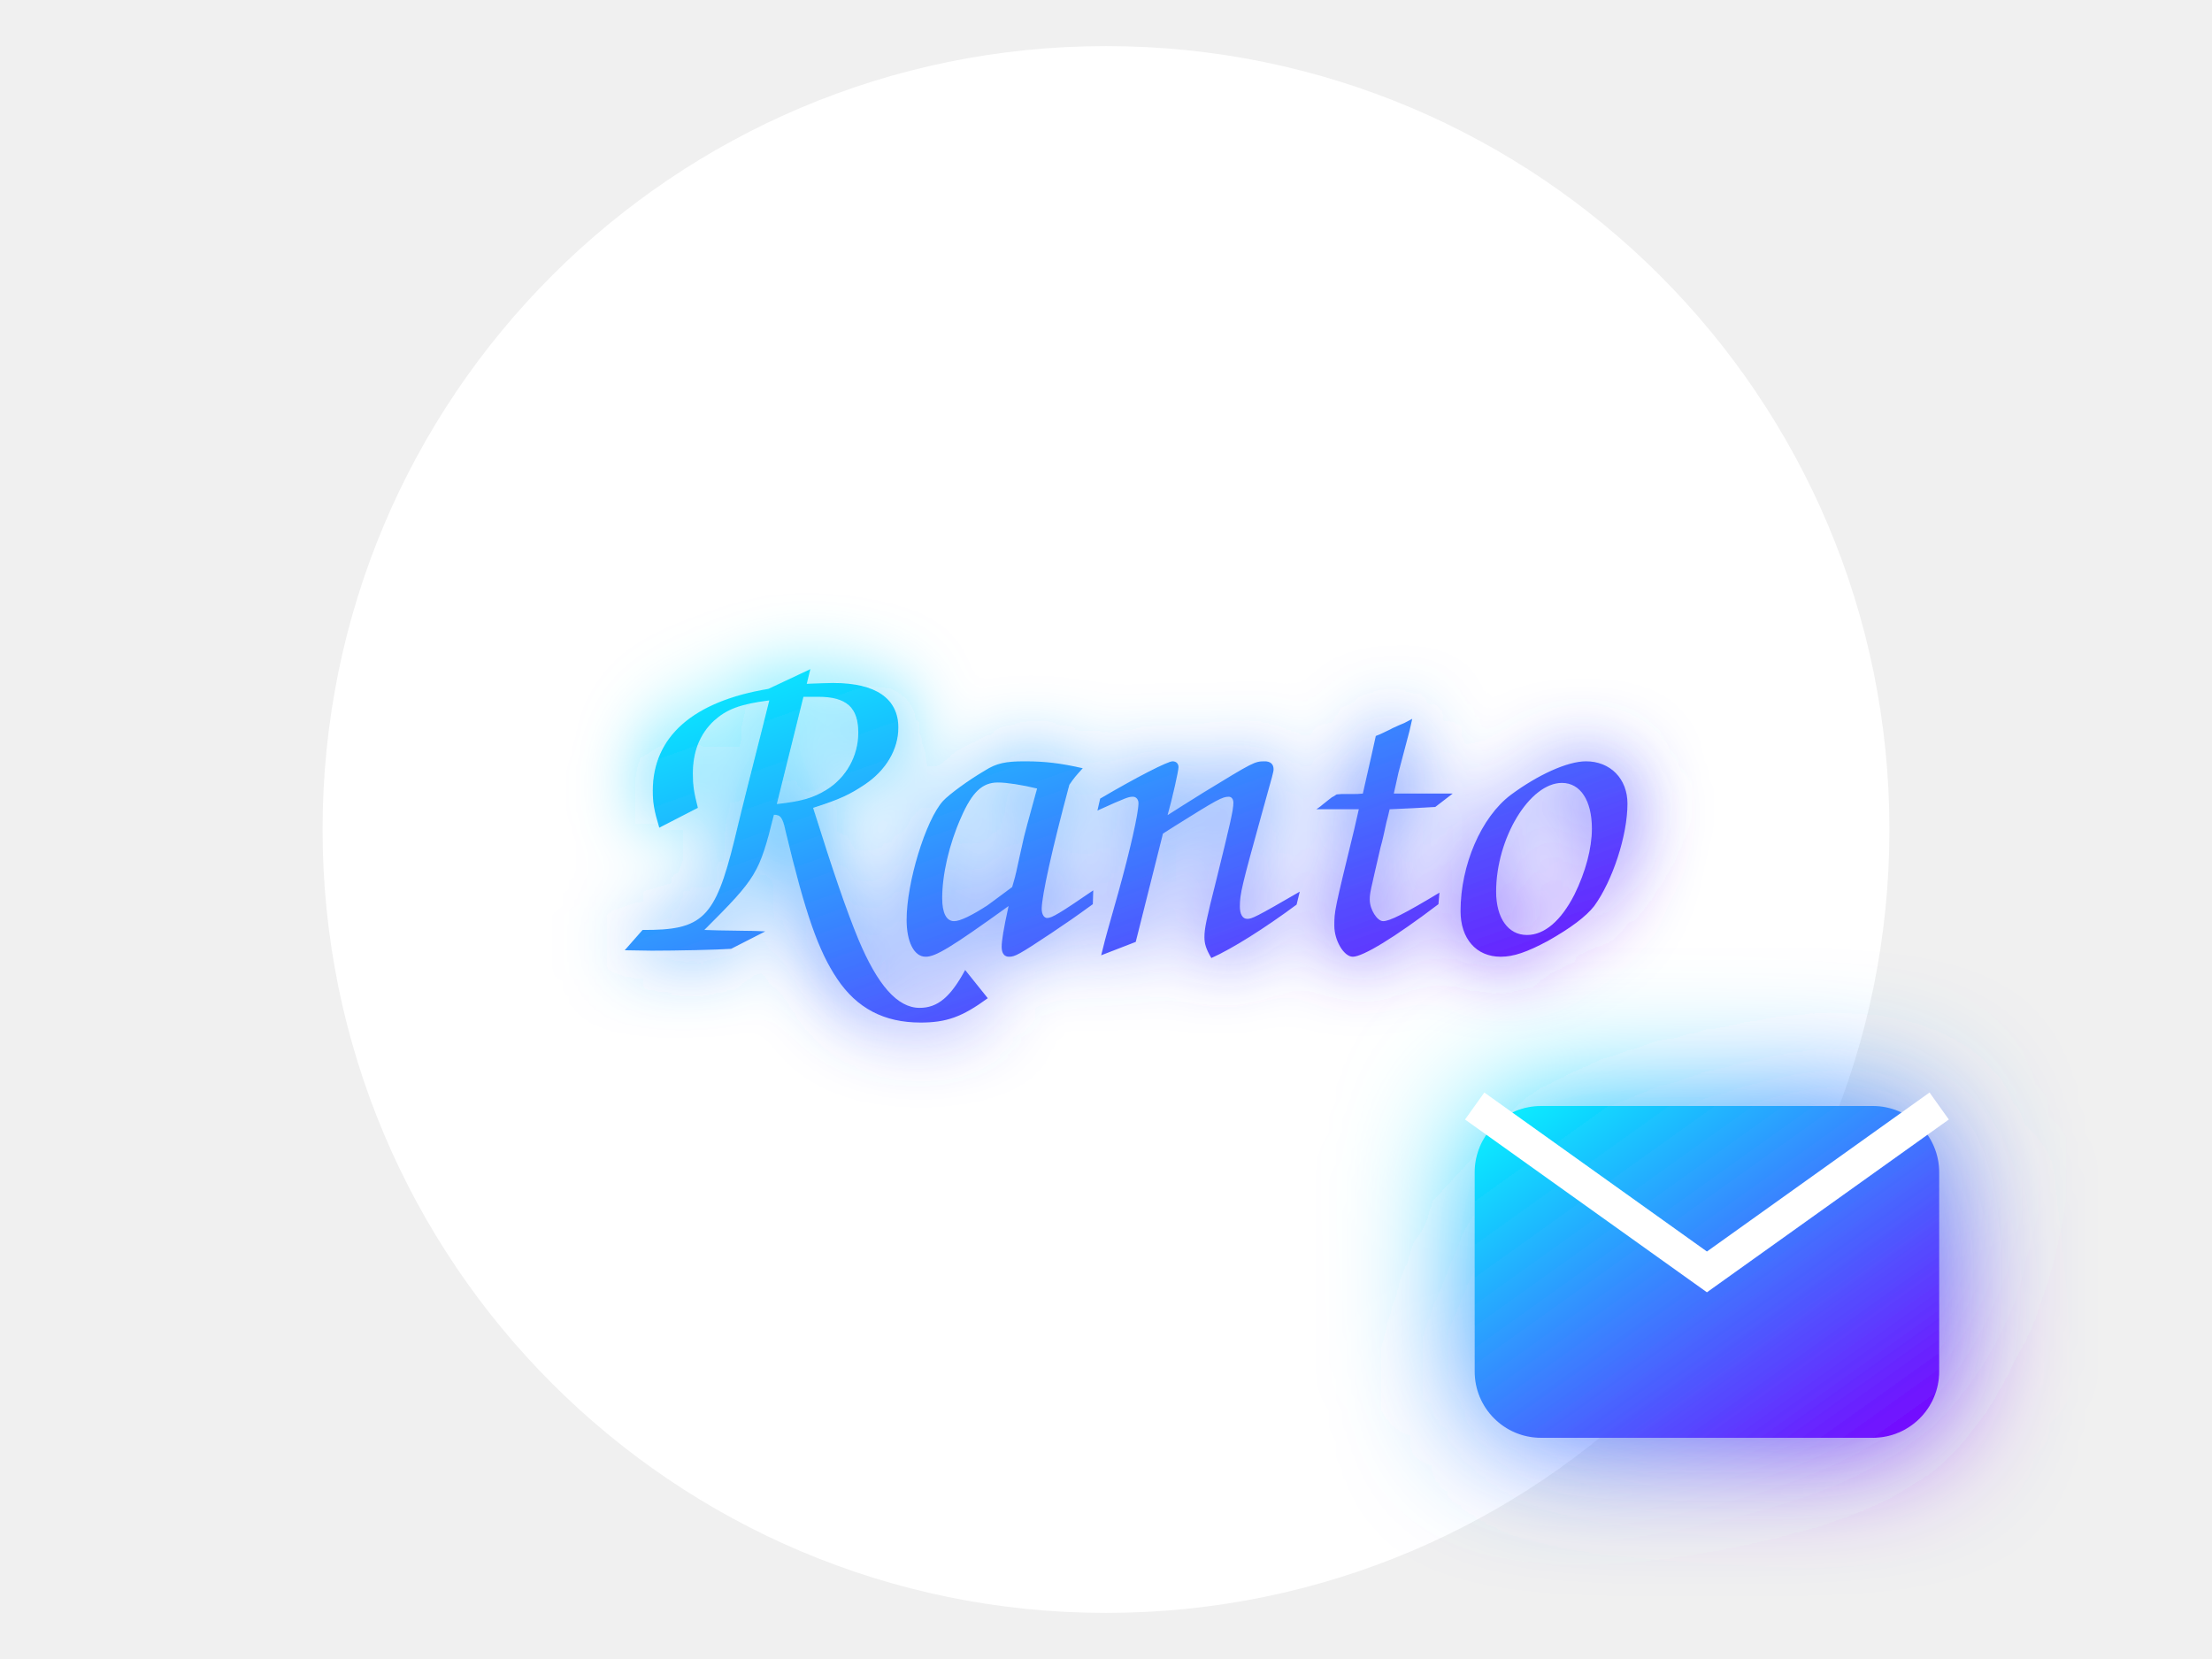
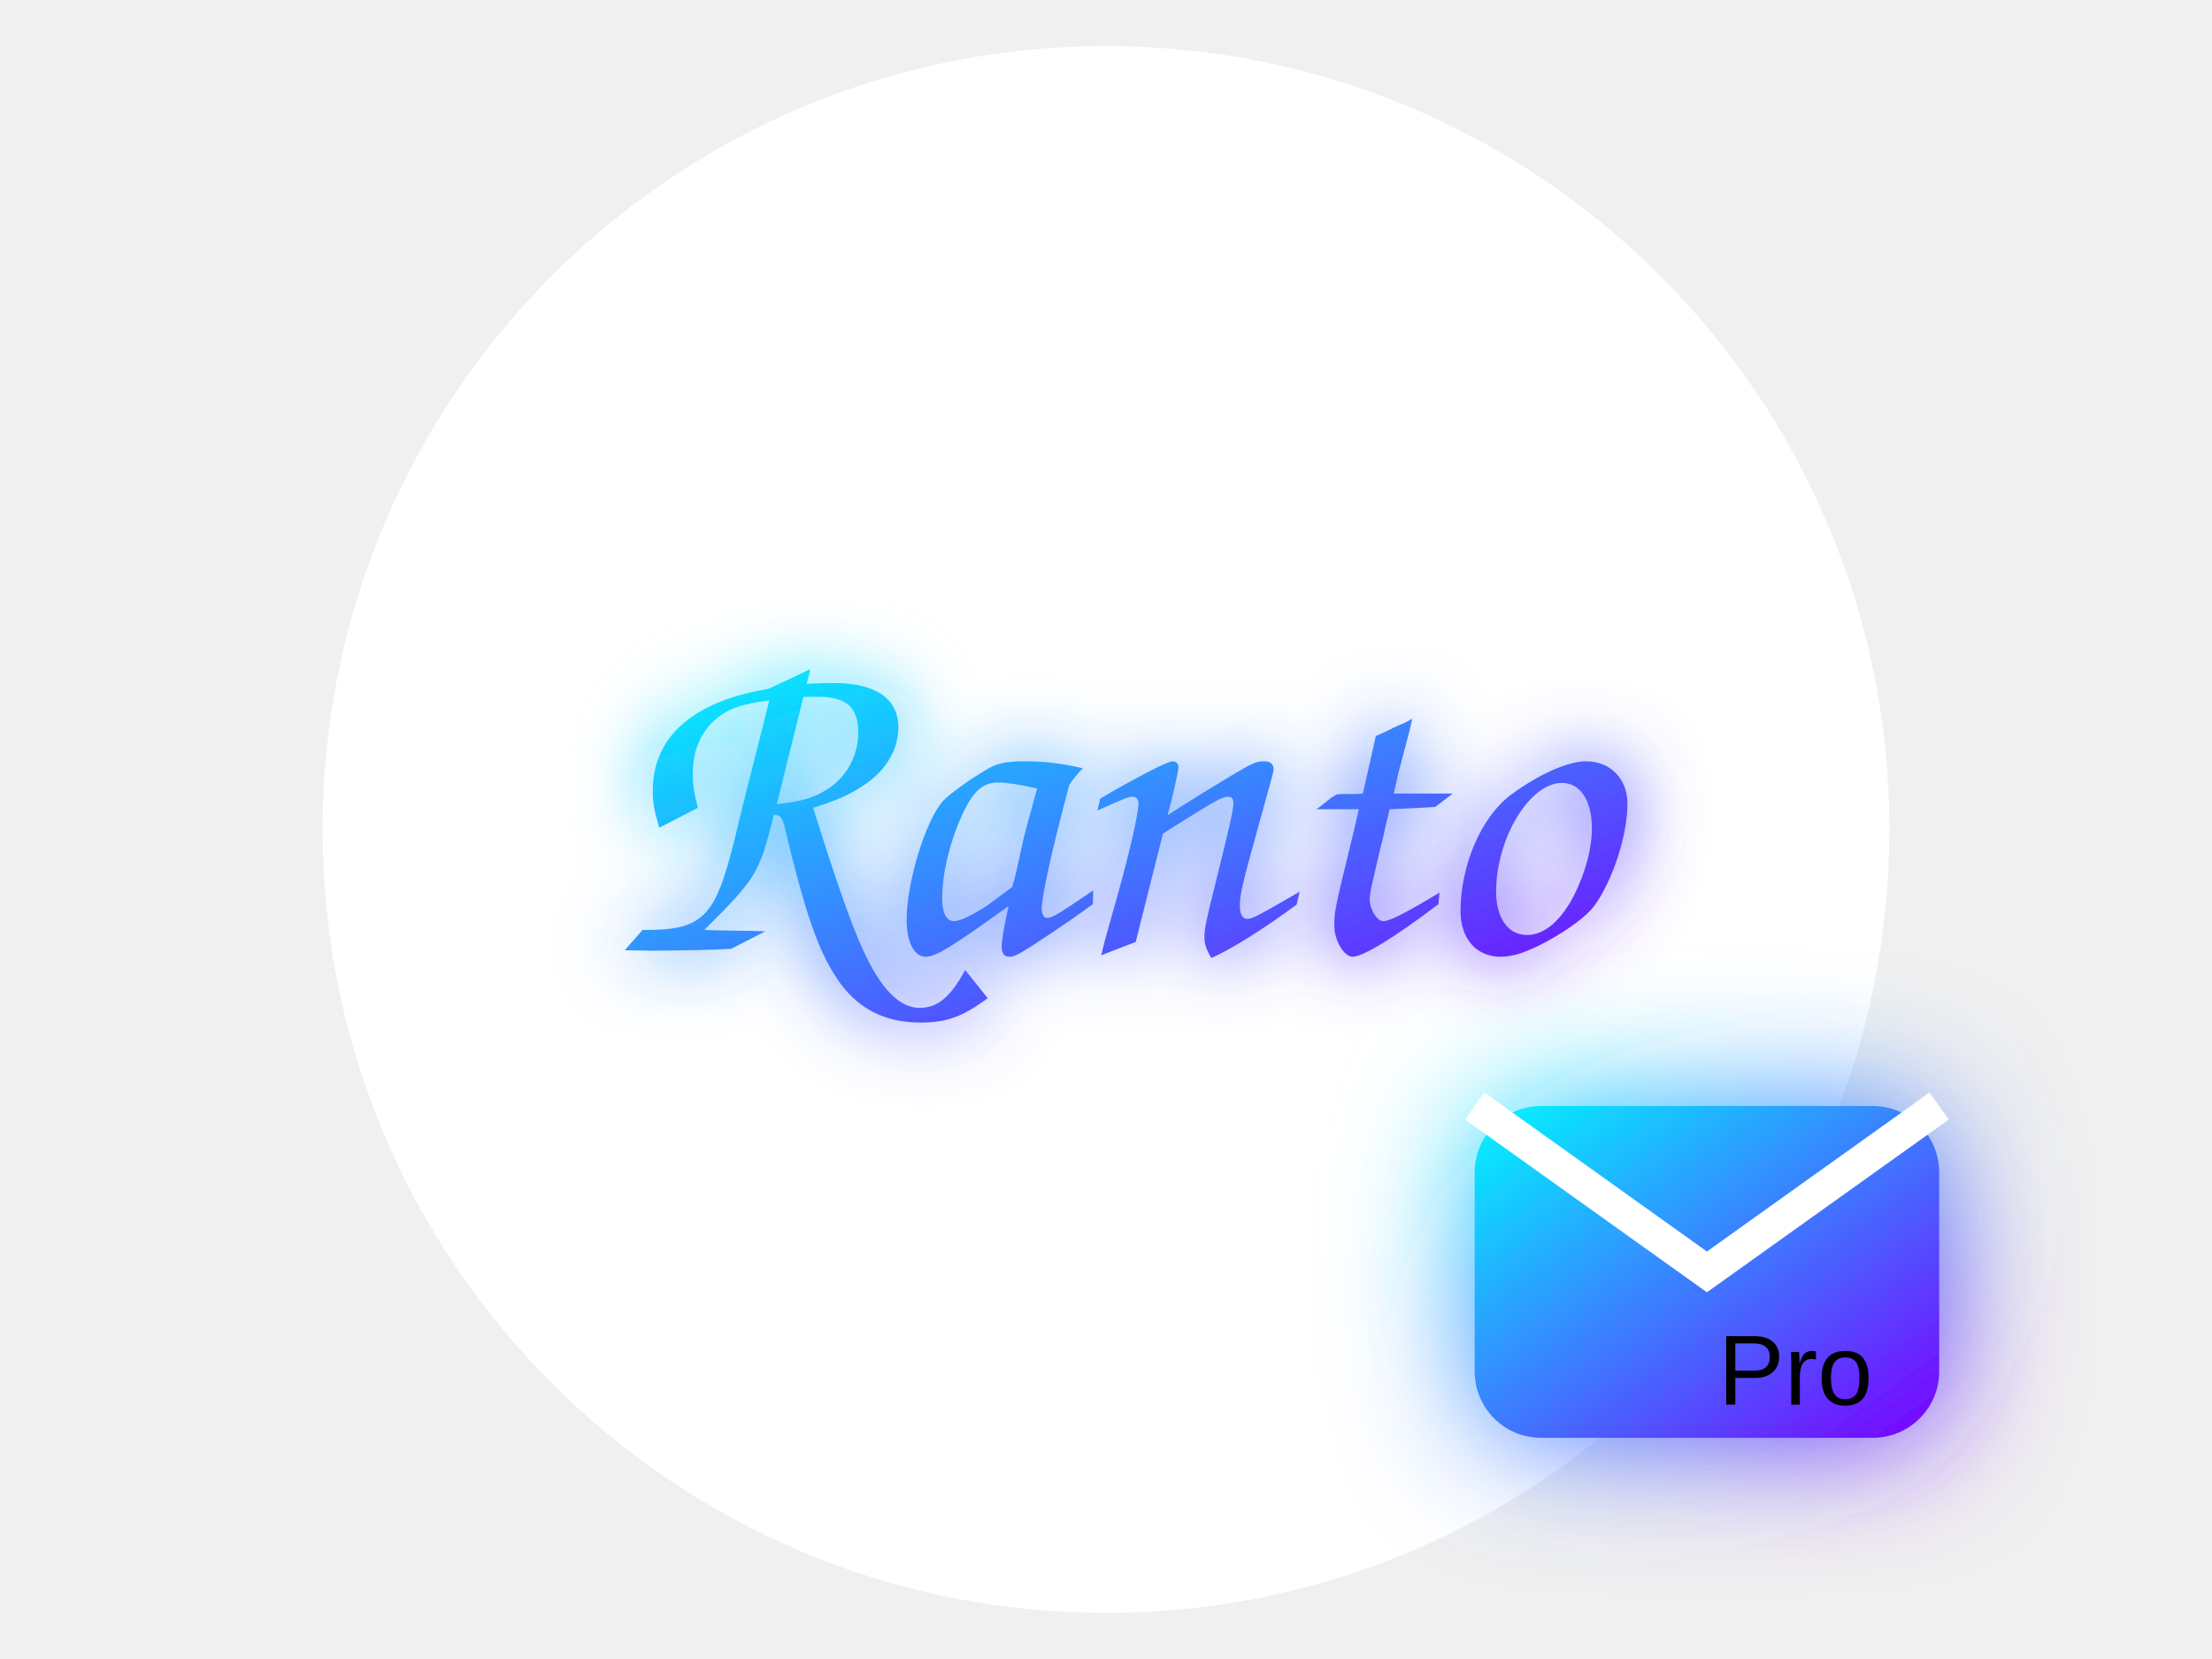
<svg xmlns="http://www.w3.org/2000/svg" viewBox="0 0 240 180">
  <defs>
    <linearGradient id="neonG" x1="0" x2="1" y1="0" y2="1">
      <stop offset="0" stop-color="#00f7ff" />
      <stop offset="1" stop-color="#7a00ff" />
    </linearGradient>
    <filter id="neonGlow" x="-50%" y="-50%" width="200%" height="200%">
      <feGaussianBlur in="SourceGraphic" stdDeviation="4" result="blur" />
      <feMerge>
        <feMergeNode in="blur" />
        <feMergeNode in="SourceGraphic" />
      </feMerge>
    </filter>
  </defs>
  <circle cx="120" cy="90" r="85" fill="#ffffff" />
  <text x="50%" y="50%" text-anchor="middle" dominant-baseline="middle" font-family="'Great Vibes', cursive" font-size="50" fill="url(#neonG)" filter="url(#neonGlow)">Ranto</text>
  <g transform="translate(160, 120) scale(1.8)">
    <rect x="0" y="0" width="28" height="20" rx="4" ry="4" fill="url(#neonG)" filter="url(#neonGlow)" />
    <polyline points="0,0 14,10 28,0" fill="none" stroke="#ffffff" stroke-width="2" />
+     <text x="24" y="18" font-family="Arial, sans-serif" font-size="6" fill="#000000" text-anchor="end">Pro</text>
  </g>
</svg>
